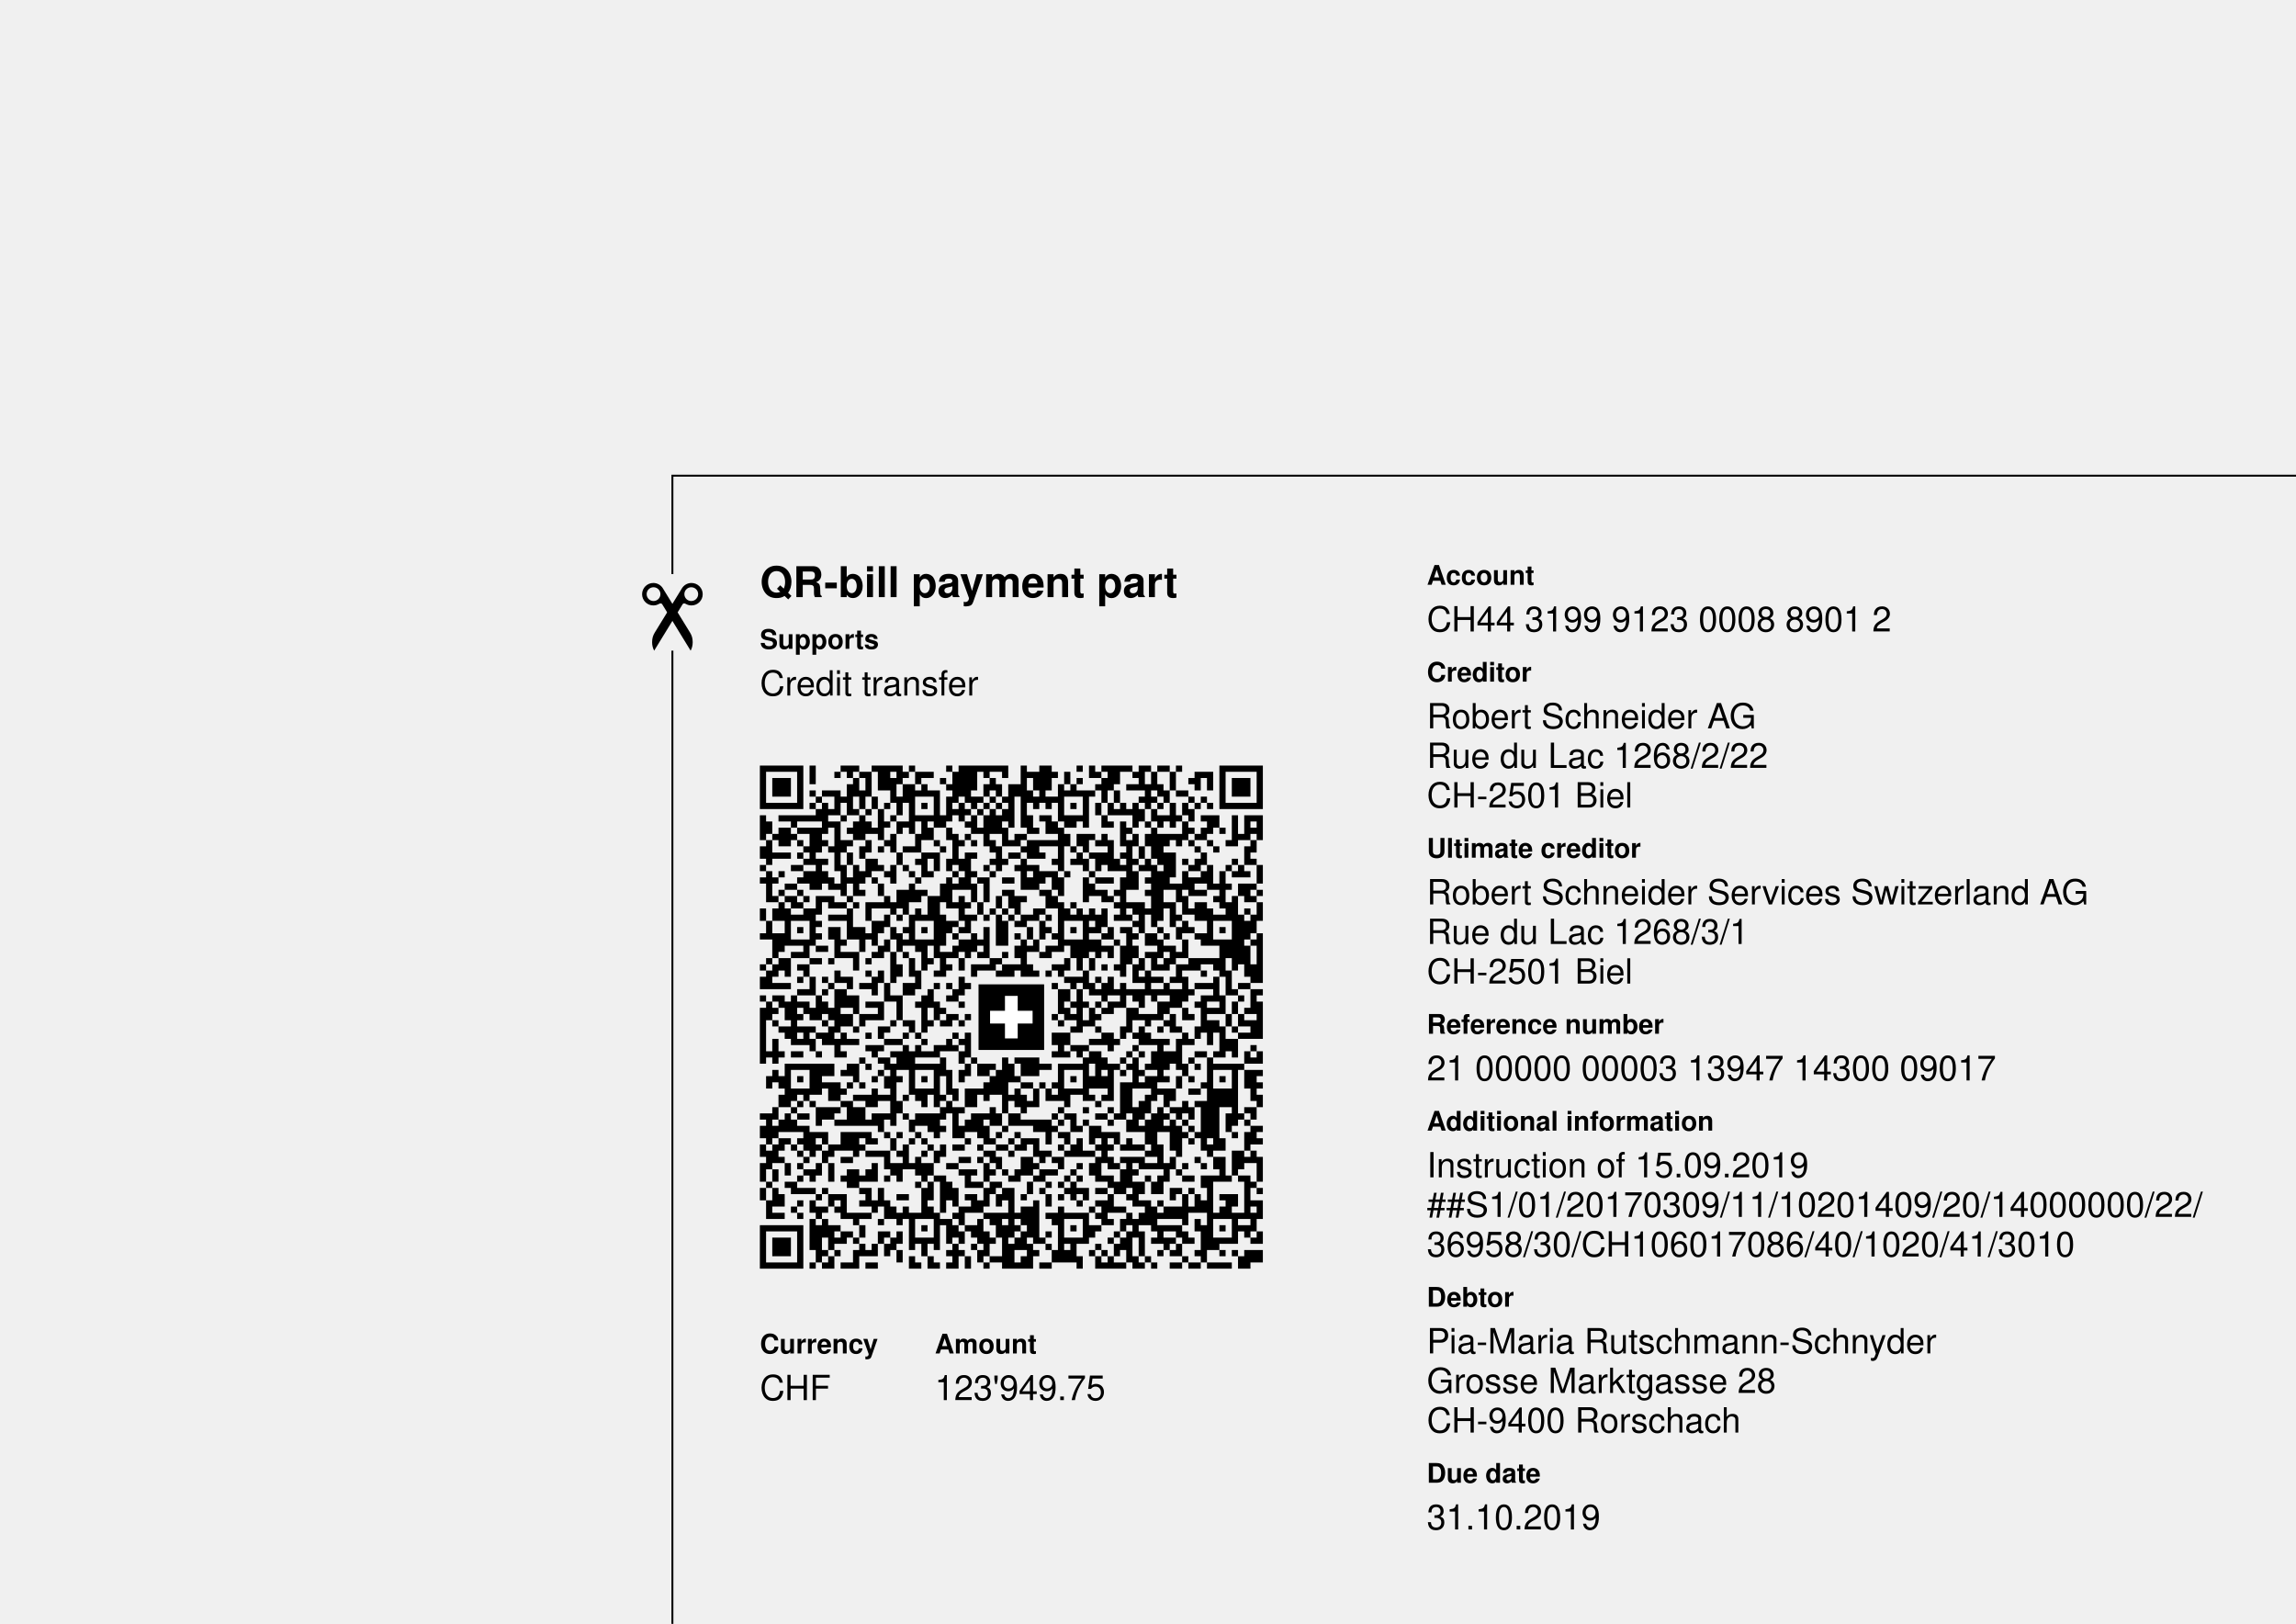
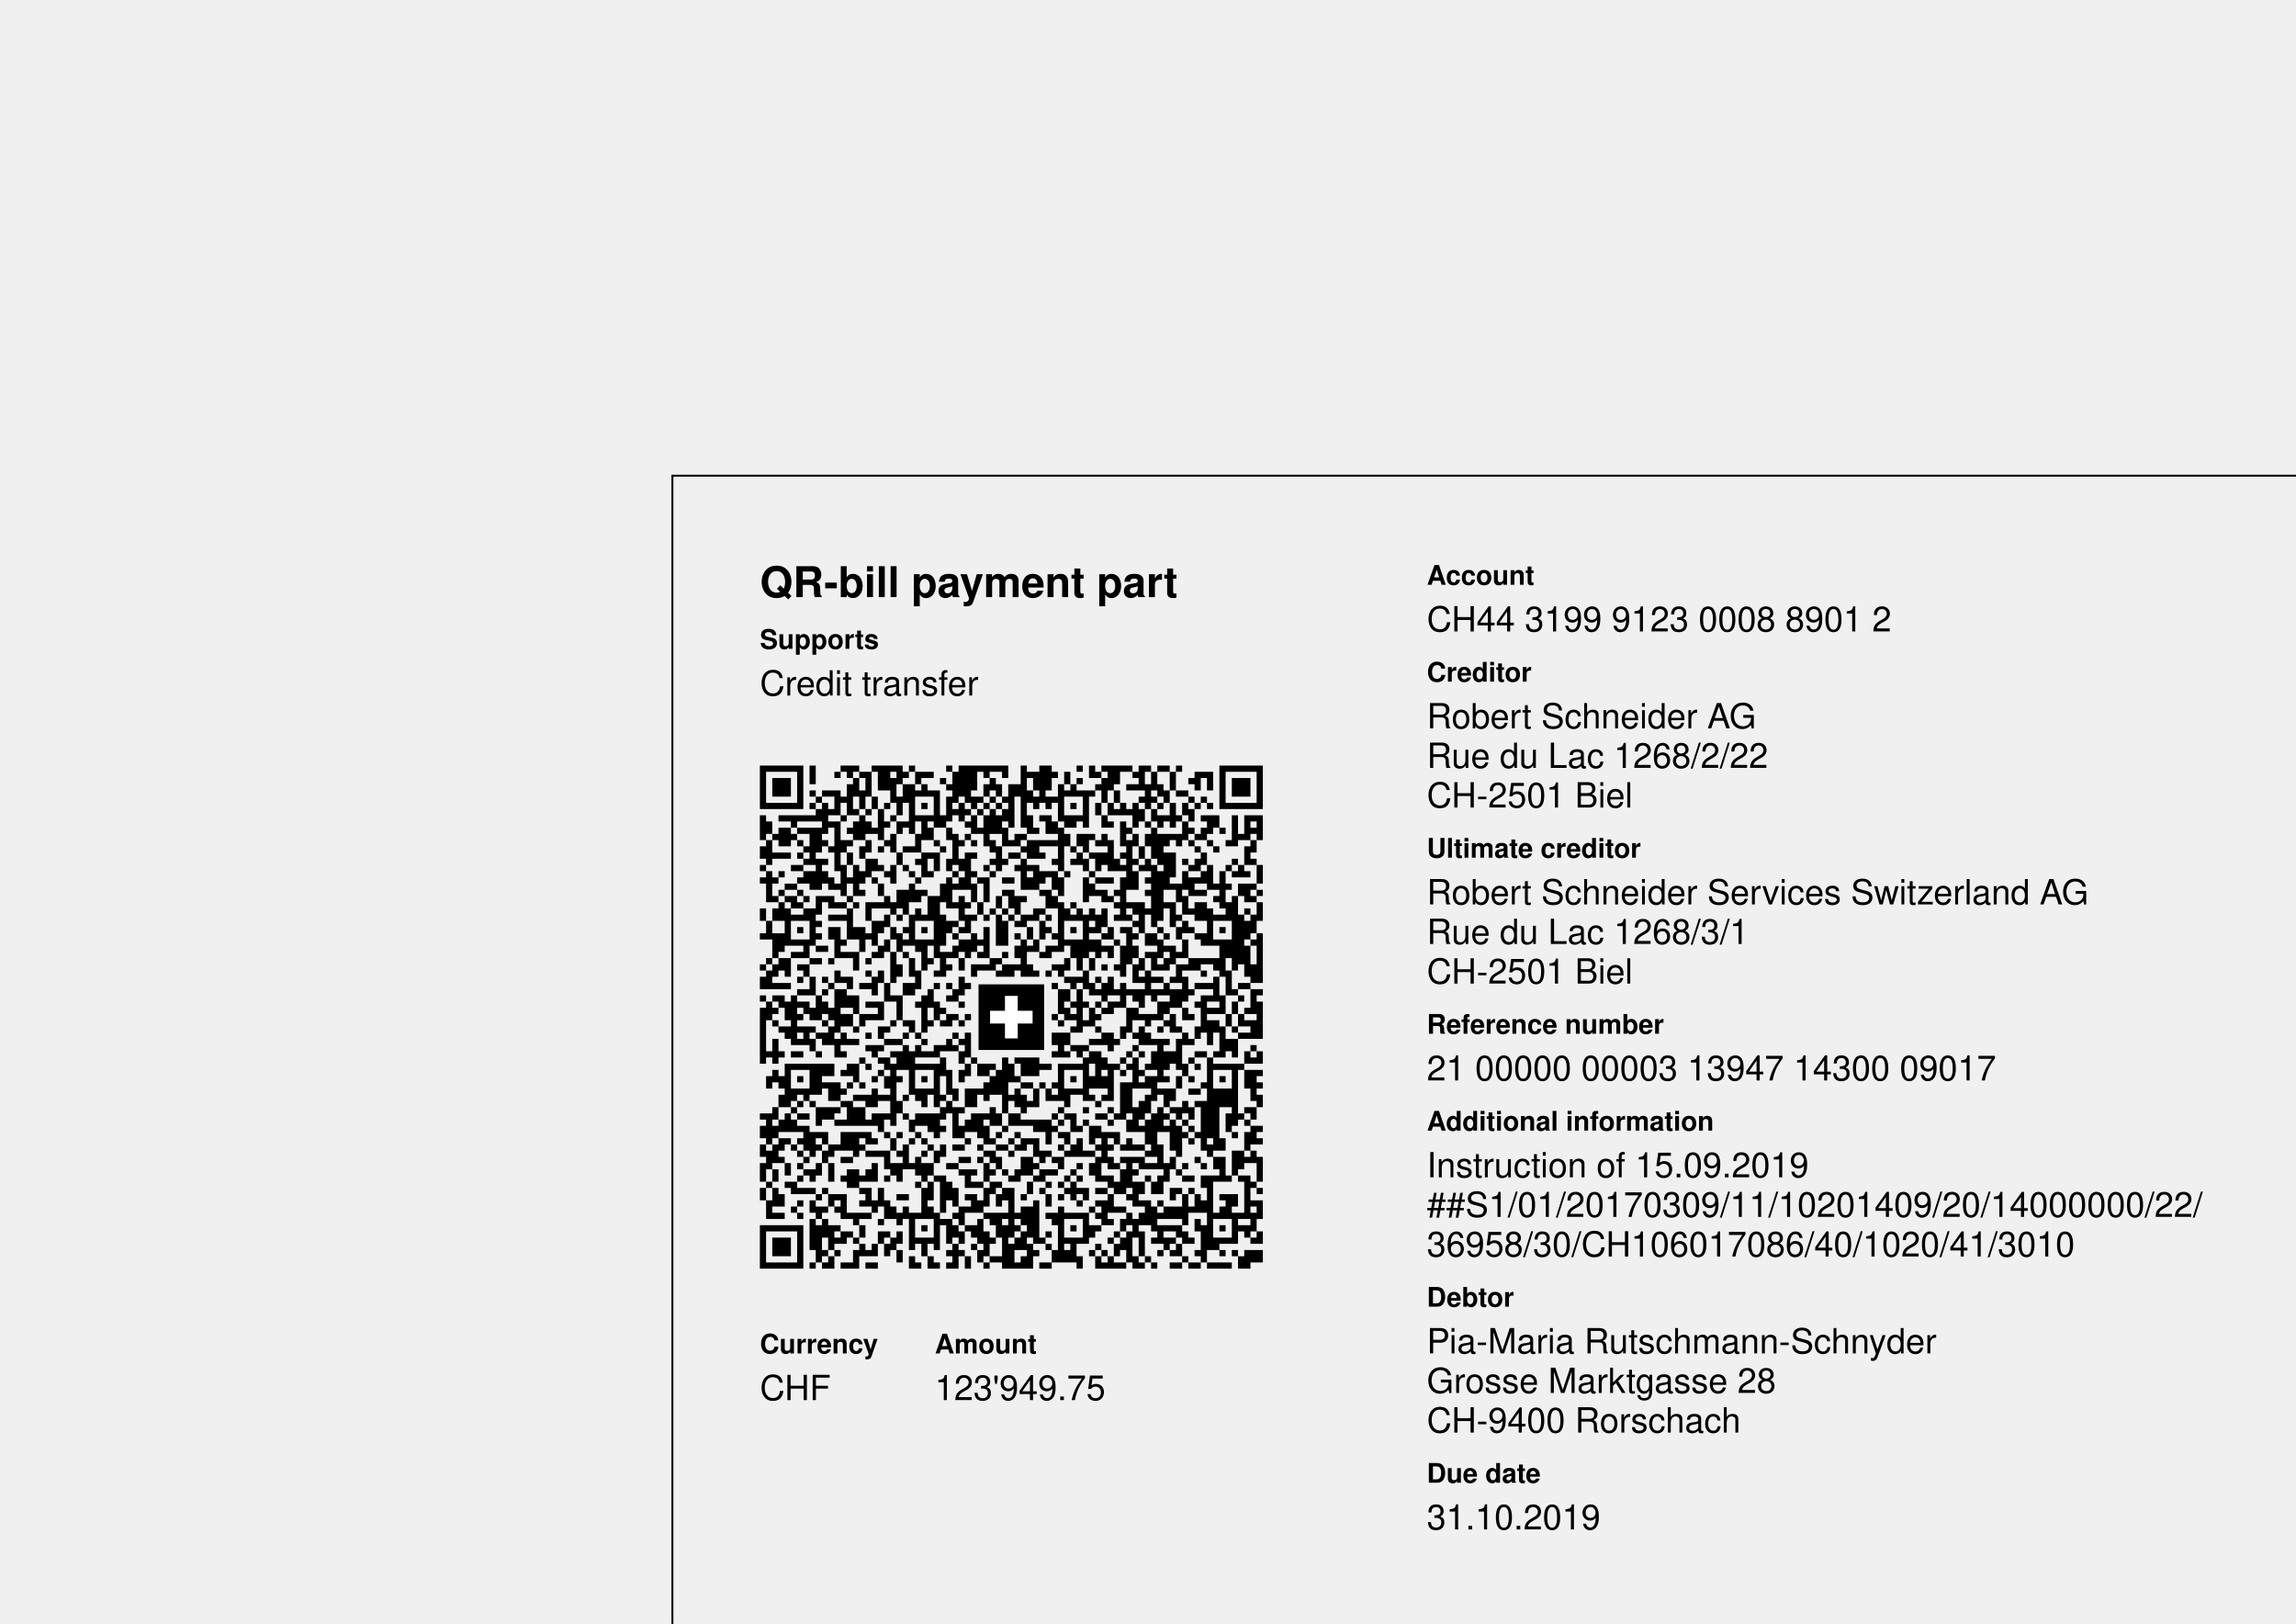
<svg xmlns="http://www.w3.org/2000/svg" width="210mm" height="148.5mm" version="1.1" viewBox="0 0 595.276 420.945">
  <g font-family="Helvetica,Arial" transform="translate(0 420.945)">
    <g transform="translate(174.331 -0)">
-       <path d="M0,-0l0,-252.283m0,-19.843l0,-25.512l420.945,0" stroke="#000000" stroke-width="0.5" fill="none" />
-     </g>
-     <g transform="translate(168.038 -252.283) scale(0.013)">
-       <path d="M131.754,-359.388c-33.041,54.539,-52.384,110.154,-52.384,192.144c0,62.702,15.27,120.654,41.122,167.596l567.598,-926.232c10.25,-16.724,34.279,-23.091,63.969,-5.805c33.06,19.242,71.495,30.268,112.507,30.268 c123.676,0,223.937,-100.261,223.937,-223.937c0,-123.676,-100.261,-223.937,-223.937,-223.937c-76.348,0,-143.773,38.208,-184.195,96.548l-548.617,893.353zm728.561,-904.861c75.929,0,137.48,61.551,137.48,137.48 c0,75.929,-61.551,137.48,-137.48,137.48c-75.929,0,-137.48,-61.551,-137.48,-137.48c0,-75.929,61.551,-137.48,137.48,-137.48z" fill="#000000" />
-     </g>
-     <g transform="translate(180.624 -252.283) scale(-0.013 0.013)">
-       <path d="M131.754,-359.388c-33.041,54.539,-52.384,110.154,-52.384,192.144c0,62.702,15.27,120.654,41.122,167.596l567.598,-926.232c10.25,-16.724,34.279,-23.091,63.969,-5.805c33.06,19.242,71.495,30.268,112.507,30.268 c123.676,0,223.937,-100.261,223.937,-223.937c0,-123.676,-100.261,-223.937,-223.937,-223.937c-76.348,0,-143.773,38.208,-184.195,96.548l-548.617,893.353zm728.561,-904.861c75.929,0,137.48,61.551,137.48,137.48 c0,75.929,-61.551,137.48,-137.48,137.48c-75.929,0,-137.48,-61.551,-137.48,-137.48c0,-75.929,61.551,-137.48,137.48,-137.48z" fill="#000000" />
+       <path d="M0,-0l0,-297.638l420.945,0" stroke="#000000" stroke-width="0.5" fill="none" />
    </g>
    <g transform="translate(197.008 -0)">
      <text x="0" y="-266.161" font-size="11" font-weight="bold">QR-bill payment part</text>
      <text x="0" y="-252.752" font-size="7" font-weight="bold">Supports</text>
      <text x="0" y="-240.647" font-size="9">Credit transfer</text>
      <text x="0" y="-70.102" font-size="7" font-weight="bold">Currency</text>
      <text x="0" y="-57.997" font-size="9">CHF</text>
    </g>
    <g transform="translate(242.362 -0)">
      <text x="0" y="-70.102" font-size="7" font-weight="bold">Amount</text>
      <text x="0" y="-57.997" font-size="9">123'949.75</text>
    </g>
    <g transform="translate(197.008 -92.078) scale(1.61)">
      <path d="M0,-81h7v1h-7zm8,0h1v3h-1zm5,0h3v1h-3zm5,0h5v1h-5zm6,0h1v1h-1zm6,0h1v1h-1z m2,0h3v4h-3zm3,0h5v1h-5zm7,0h1v10h-1zm3,0h2v4h-2zm6,0h1v1h-1zm2,0h1v2h-1z m2,0h5v1h-5zm6,0h1v4h-1zm1,0h1v1h-1zm2,0h2v1h-2zm3,0h1v1h-1zm7,0h7v1h-7z m-74,1h1v6h-1zm6,0h1v6h-1zm6,0h1v1h-1zm2,0h1v1h-1zm2,0h2v1h-2zm3,0h2v3h-2z m3,0h2v1h-2zm3,0h3v1h-3zm6,0h1v5h-1zm5,0h1v1h-1zm3,0h1v1h-1zm4,0h2v1h-2z m4,0h1v1h-1zm2,0h1v2h-1zm5,0h1v1h-1zm2,0h2v2h-2zm4,0h1v1h-1zm3,0h1v3h-1z m3,0h1v3h-1zm4,0h3v1h-3zm4,0h1v6h-1zm6,0h1v6h-1zm-78,1h3v3h-3zm13,0h1v3h-1z m2,0h1v3h-1zm4,0h1v4h-1zm1,0h1v1h-1zm3,0h1v1h-1zm4,0h1v1h-1zm8,0h1v2h-1z m7,0h1v2h-1zm7,0h1v1h-1zm4,0h1v4h-1zm14,0h2v1h-2zm3,0h1v2h-1zm4,0h3v3h-3z m-62,1h1v5h-1zm9,0h2v3h-2zm3,0h1v2h-1zm4,0h1v1h-1zm6,0h1v2h-1zm2,0h1v2h-1z m2,0h1v7h-1zm1,0h1v2h-1zm7,0h1v6h-1zm2,0h1v2h-1zm4,0h1v1h-1zm2,0h1v1h-1z m3,0h2v1h-2zm3,0h1v4h-1zm2,0h1v2h-1zm6,0h1v1h-1zm-62,1h1v1h-1zm2,0h3v1h-3z m6,0h1v3h-1zm9,0h1v1h-1zm2,0h2v1h-2zm5,0h2v1h-2zm11,0h1v2h-1zm2,0h1v2h-1z m4,0h1v1h-1zm2,0h3v1h-3zm6,0h1v2h-1zm8,0h1v2h-1zm2,0h2v1h-2zm-58,1h1v1h-1z m3,0h1v3h-1zm1,0h1v1h-1zm5,0h1v2h-1zm4,0h1v3h-1zm6,0h1v5h-1zm2,0h1v4h-1z m3,0h3v1h-3zm4,0h1v1h-1zm2,0h1v1h-1zm5,0h1v2h-1zm2,0h2v1h-2zm6,0h1v5h-1z m9,0h1v1h-1zm2,0h1v1h-1zm6,0h1v1h-1zm2,0h1v1h-1zm-70,1h5v1h-5zm7,0h1v1h-1z m2,0h1v5h-1zm10,0h1v1h-1zm4,0h1v5h-1zm2,0h1v1h-1zm6,0h1v3h-1zm2,0h1v1h-1z m2,0h1v1h-1zm2,0h1v1h-1zm8,0h1v1h-1zm4,0h1v1h-1zm4,0h1v2h-1zm2,0h1v2h-1z m2,0h1v2h-1zm2,0h1v4h-1zm4,0h1v1h-1zm2,0h1v4h-1zm2,0h1v2h-1zm2,0h1v1h-1z m2,0h1v1h-1zm3,0h5v1h-5zm-66,1h1v2h-1zm2,0h1v1h-1zm4,0h1v1h-1zm2,0h1v1h-1z m2,0h1v5h-1zm12,0h1v1h-1zm2,0h1v1h-1zm2,0h1v1h-1zm2,0h1v4h-1zm2,0h1v2h-1z m18,0h1v1h-1zm2,0h1v1h-1zm2,0h1v2h-1zm2,0h1v2h-1zm6,0h1v2h-1zm-69,1h1v4h-1z m3,0h6v1h-6zm10,0h1v1h-1zm3,0h1v4h-1zm5,0h1v1h-1zm4,0h3v1h-3zm4,0h1v2h-1z m5,0h1v3h-1zm2,0h1v5h-1zm2,0h1v3h-1zm5,0h1v3h-1zm2,0h2v1h-2zm4,0h2v2h-2z m2,0h1v1h-1zm4,0h1v2h-1zm9,0h2v1h-2zm3,0h1v1h-1zm4,0h3v1h-3zm5,0h1v5h-1z m2,0h1v4h-1zm1,0h2v1h-2zm-78,1h1v2h-1zm4,0h1v1h-1zm6,0h2v1h-2zm4,0h1v3h-1z m2,0h1v2h-1zm3,0h1v1h-1zm2,0h2v1h-2zm4,0h1v3h-1zm7,0h1v1h-1zm13,0h2v2h-2z m10,0h1v1h-1zm2,0h1v4h-1zm4,0h1v1h-1zm2,0h1v1h-1zm4,0h1v3h-1zm4,0h2v1h-2z m8,0h1v3h-1zm-77,1h2v3h-2zm3,0h4v1h-4zm6,0h1v7h-1zm2,0h1v1h-1zm4,0h1v1h-1z m4,0h1v1h-1zm5,0h1v2h-1zm3,0h1v2h-1zm5,0h1v1h-1zm4,0h1v3h-1zm5,0h1v1h-1z m4,0h1v7h-1zm11,0h1v1h-1zm4,0h1v5h-1zm6,0h1v1h-1zm2,0h2v1h-2zm3,0h1v1h-1z m5,0h1v1h-1zm-77,1h1v1h-1zm3,0h1v1h-1zm3,0h2v3h-2zm13,0h1v3h-1zm4,0h1v3h-1z m6,0h1v5h-1zm2,0h1v1h-1zm8,0h2v1h-2zm8,0h1v2h-1zm2,0h2v2h-2zm2,0h1v1h-1z m2,0h1v2h-1zm5,0h1v2h-1zm2,0h1v2h-1zm2,0h1v5h-1zm1,0h3v1h-3zm5,0h2v1h-2z m7,0h1v1h-1zm-76,1h1v4h-1zm5,0h1v1h-1zm4,0h1v1h-1zm3,0h2v1h-2zm4,0h1v2h-1z m3,0h1v1h-1zm8,0h1v1h-1zm4,0h1v1h-1zm2,0h1v1h-1zm3,0h1v2h-1zm3,0h2v1h-2z m3,0h2v3h-2zm2,0h3v1h-3zm9,0h1v1h-1zm2,0h1v5h-1zm3,0h1v8h-1zm6,0h1v1h-1z m2,0h1v1h-1zm2,0h1v1h-1zm3,0h1v1h-1zm3,0h1v1h-1zm4,0h1v2h-1zm-79,1h1v2h-1z m7,0h1v1h-1zm4,0h1v1h-1zm2,0h1v1h-1zm3,0h1v2h-1zm3,0h1v1h-1zm4,0h2v1h-2z m6,0h1v1h-1zm9,0h1v4h-1zm4,0h1v1h-1zm8,0h1v1h-1zm2,0h1v1h-1zm9,0h1v2h-1z m9,0h1v1h-1zm3,0h1v1h-1zm5,0h1v3h-1zm-76,1h3v1h-3zm4,0h1v1h-1zm2,0h1v2h-1z m6,0h1v2h-1zm8,0h1v2h-1zm4,0h1v4h-1zm1,0h2v1h-2zm6,0h1v6h-1zm1,0h1v1h-1z m6,0h2v1h-2zm5,0h1v1h-1zm6,0h1v2h-1zm2,0h3v1h-3zm5,0h1v1h-1zm7,0h2v4h-2z m6,0h1v2h-1zm-64,1h1v1h-1zm2,0h1v5h-1zm1,0h1v1h-1zm7,0h2v2h-2zm8,0h1v1h-1z m3,0h1v2h-1zm2,0h1v2h-1zm2,0h1v2h-1zm5,0h1v1h-1zm2,0h1v1h-1zm3,0h1v5h-1z m5,0h1v1h-1zm3,0h1v1h-1zm2,0h1v2h-1zm2,0h2v1h-2zm3,0h1v2h-1zm3,0h1v1h-1z m2,0h1v2h-1zm6,0h1v1h-1zm2,0h1v2h-1zm6,0h1v1h-1zm3,0h1v1h-1zm-79,1h1v1h-1z m5,0h2v1h-2zm8,0h1v5h-1zm2,0h1v5h-1zm4,0h1v1h-1zm2,0h1v3h-1zm2,0h1v1h-1z m13,0h1v1h-1zm5,0h1v1h-1zm2,0h2v1h-2zm11,0h1v1h-1zm4,0h1v1h-1zm3,0h1v1h-1z m2,0h1v10h-1zm6,0h1v1h-1zm3,0h1v4h-1zm3,0h1v1h-1zm2,0h1v2h-1zm3,0h1v3h-1z m-79,1h1v5h-1zm2,0h1v1h-1zm4,0h2v2h-2zm3,0h1v2h-1zm6,0h2v1h-2zm4,0h1v1h-1z m4,0h1v1h-1zm3,0h1v1h-1zm4,0h1v1h-1zm3,0h1v1h-1zm3,0h1v1h-1zm7,0h4v1h-4z m5,0h1v1h-1zm4,0h1v1h-1zm7,0h1v3h-1zm4,0h1v8h-1zm4,0h1v3h-1zm3,0h1v2h-1z m3,0h1v6h-1zm2,0h1v1h-1zm2,0h1v1h-1zm-78,1h1v1h-1zm2,0h1v1h-1zm4,0h1v1h-1z m5,0h1v2h-1zm3,0h1v1h-1zm2,0h1v1h-1zm2,0h1v1h-1zm7,0h1v1h-1zm5,0h1v5h-1z m2,0h1v2h-1zm3,0h2v1h-2zm4,0h2v1h-2zm4,0h2v2h-2zm2,0h1v1h-1zm2,0h2v2h-2z m5,0h1v4h-1zm2,0h3v1h-3zm4,0h1v7h-1zm4,0h1v1h-1zm3,0h1v2h-1zm4,0h1v3h-1z m1,0h1v1h-1zm-66,1h2v1h-2zm4,0h1v1h-1zm4,0h1v1h-1zm7,0h1v2h-1zm5,0h1v3h-1z m5,0h1v3h-1zm2,0h1v1h-1zm3,0h1v3h-1zm2,0h1v3h-1zm17,0h1v2h-1zm13,0h2v1h-2z m7,0h1v1h-1zm2,0h1v1h-1zm2,0h2v2h-2zm2,0h1v1h-1zm-76,1h1v1h-1zm3,0h1v1h-1z m10,0h1v1h-1zm6,0h2v3h-2zm3,0h2v1h-2zm14,0h2v1h-2zm6,0h2v1h-2zm3,0h1v1h-1z m6,0h2v1h-2zm3,0h1v1h-1zm5,0h1v1h-1zm5,0h1v2h-1zm3,0h2v1h-2zm10,0h1v1h-1z m-78,1h1v1h-1zm2,0h2v1h-2zm3,0h1v1h-1zm2,0h3v1h-3zm5,0h1v1h-1zm6,0h1v2h-1z m5,0h1v1h-1zm2,0h2v4h-2zm5,0h1v4h-1zm6,0h1v2h-1zm2,0h2v2h-2zm2,0h1v1h-1z m4,0h2v2h-2zm9,0h2v1h-2zm13,0h1v3h-1zm5,0h1v1h-1zm3,0h1v12h-1zm2,0h2v1h-2z m-75,1h1v3h-1zm2,0h2v1h-2zm4,0h1v2h-1zm2,0h3v1h-3zm4,0h1v1h-1zm2,0h3v1h-3z m4,0h1v2h-1zm10,0h1v1h-1zm2,0h1v1h-1zm2,0h1v2h-1zm13,0h1v8h-1zm2,0h1v1h-1z m7,0h1v1h-1zm2,0h3v1h-3zm6,0h2v1h-2zm5,0h2v3h-2zm5,0h1v3h-1zm5,0h1v3h-1z m-80,1h1v2h-1zm2,0h1v2h-1zm2,0h1v6h-1zm3,0h2v2h-2zm7,0h1v5h-1zm3,0h1v2h-1z m6,0h1v1h-1zm2,0h1v2h-1zm12,0h1v1h-1zm2,0h1v1h-1zm2,0h1v1h-1zm3,0h2v1h-2z m5,0h1v2h-1zm2,0h1v2h-1zm2,0h1v2h-1zm2,0h1v3h-1zm5,0h3v1h-3zm6,0h1v3h-1z m3,0h1v1h-1zm3,0h1v6h-1zm6,0h1v1h-1zm-73,1h2v1h-2zm6,0h3v1h-3zm9,0h1v2h-1z m2,0h1v1h-1zm2,0h1v5h-1zm2,0h1v1h-1zm3,0h1v5h-1zm4,0h1v3h-1zm1,0h1v1h-1z m2,0h1v1h-1zm2,0h1v5h-1zm2,0h1v1h-1zm2,0h3v1h-3zm4,0h1v1h-1zm4,0h1v1h-1z m2,0h1v7h-1zm2,0h1v3h-1zm3,0h1v1h-1zm2,0h1v1h-1zm2,0h1v3h-1zm6,0h1v1h-1z m6,0h2v1h-2zm4,0h1v8h-1zm2,0h1v3h-1zm-78,1h1v3h-1zm7,0h1v4h-1zm1,0h1v1h-1z m9,0h2v2h-2zm10,0h1v6h-1zm2,0h2v1h-2zm9,0h1v4h-1zm2,0h2v1h-2zm4,0h1v3h-1z m15,0h1v1h-1zm8,0h1v2h-1zm10,0h1v3h-1zm-72,1h1v1h-1zm5,0h2v2h-2zm4,0h2v2h-2z m6,0h1v2h-1zm2,0h1v1h-1zm3,0h1v1h-1zm4,0h1v1h-1zm2,0h1v1h-1zm4,0h1v5h-1z m7,0h1v2h-1zm3,0h1v1h-1zm4,0h1v1h-1zm3,0h1v1h-1zm3,0h1v2h-1zm2,0h2v1h-2z m6,0h1v1h-1zm3,0h1v2h-1zm2,0h1v1h-1zm5,0h1v1h-1zm-74,1h1v1h-1zm2,0h2v3h-2z m7,0h1v1h-1zm8,0h2v1h-2zm5,0h1v3h-1zm9,0h1v1h-1zm3,0h1v3h-1zm7,0h1v1h-1z m6,0h1v1h-1zm8,0h1v1h-1zm4,0h1v5h-1zm1,0h1v1h-1zm2,0h2v2h-2zm3,0h1v1h-1z m5,0h2v1h-2zm10,-0h1v8h-1zm-75,1h3v1h-3zm7,0h1v3h-1zm1,0h1v1h-1zm3,0h1v2h-1z m2,0h1v1h-1zm2,0h1v2h-1zm3,0h1v1h-1zm2,0h2v2h-2zm2,0h1v1h-1zm5,0h2v2h-2z m3,0h1v1h-1zm7,-0h1v6h-1zm2,0h1v2h-1zm5,0h3v1h-3zm4,0h2v2h-2zm4,0h1v1h-1z m7,0h1v3h-1zm4,0h1v3h-1zm3,0h1v1h-1zm2,0h3v1h-3zm6,0h1v1h-1zm-72,1h1v2h-1z m2,0h2v1h-2zm10,0h1v2h-1zm12,0h1v2h-1zm10,0h1v2h-1zm2,0h1v1h-1zm3,0h2v1h-2z m4,0h2v2h-2zm5,0h2v1h-2zm3,-0h1v5h-1zm2,0h1v2h-1zm5,0h2v1h-2zm9,-0h1v5h-1z m1,0h1v2h-1zm3,-0h1v5h-1zm-76,1h1v1h-1zm3,0h2v1h-2zm8,0h3v1h-3zm5,0h1v1h-1z m3,-0h1v5h-1zm2,0h1v1h-1zm3,0h1v3h-1zm3,-0h1v4h-1zm1,0h1v1h-1zm3,0h1v1h-1z m2,0h1v1h-1zm4,0h1v1h-1zm6,0h2v1h-2zm9,0h1v1h-1zm2,0h1v1h-1zm6,0h2v1h-2z m4,0h2v1h-2zm-65,1h1v1h-1zm2,0h2v2h-2zm5,0h2v1h-2zm3,0h1v1h-1zm4,0h1v2h-1z m2,0h1v1h-1zm7,-0h1v3h-1zm3,0h1v1h-1zm5,0h1v2h-1zm5,0h2v1h-2zm12,0h1v2h-1z m2,0h1v2h-1zm2,0h1v2h-1zm8,0h1v2h-1zm2,0h1v2h-1zm2,0h2v1h-2zm4,0h5v1h-5z m-69,1h1v1h-1zm2,-0h1v2h-1zm4,0h2v1h-2zm16,-0h1v2h-1zm8,0h1v1h-1zm4,0h4v1h-4z m5,-0h2v2h-2zm2,0h1v1h-1zm2,-0h1v2h-1zm4,0h2v1h-2zm8,0h1v1h-1zm2,0h1v1h-1z m3,-0h1v3h-1zm4,0h2v1h-2zm3,0h4v1h-4zm6,0h1v1h-1zm6,-0h1v3h-1zm-78,1h1v3h-1z m3,-0h1v1h-1zm3,0h1v1h-1zm5,0h1v2h-1zm5,0h1v1h-1zm2,0h1v2h-1zm6,0h1v3h-1z m3,-0h1v1h-1zm6,0h1v1h-1zm4,0h1v1h-1zm6,0h1v1h-1zm2,0h1v1h-1zm2,0h1v1h-1z m4,0h1v3h-1zm10,0h1v4h-1zm5,-0h1v2h-1zm4,0h1v1h-1zm4,0h1v4h-1zm-75,1h1v2h-1z m6,-0h1v1h-1zm2,0h1v3h-1zm2,-0h1v1h-1zm3,0h2v1h-2zm5,0h1v3h-1zm14,0h1v3h-1z m17,-0h3v1h-3zm5,0h1v1h-1zm2,0h1v3h-1zm5,-0h1v1h-1zm2,0h2v1h-2zm3,0h1v1h-1z m2,0h1v4h-1zm5,0h1v4h-1zm-71,1h3v1h-3zm9,0h1v1h-1zm3,0h1v1h-1zm2,0h2v1h-2z m4,0h1v3h-1zm3,0h2v2h-2zm5,0h1v1h-1zm2,0h1v1h-1zm3,0h1v1h-1zm14,0h1v1h-1z m3,0h1v1h-1zm3,0h1v2h-1zm2,0h1v3h-1zm3,0h1v4h-1zm7,0h1v2h-1zm5,0h3v1h-3z m7,0h2v1h-2zm-71,1h2v1h-2zm4,0h1v1h-1zm2,-0h1v7h-1zm1,0h1v3h-1zm14,0h1v3h-1z m4,0h1v2h-1zm17,0h2v2h-2zm3,-0h1v7h-1zm3,0h1v1h-1zm3,0h1v1h-1zm2,0h3v1h-3z m4,0h2v1h-2zm3,0h2v3h-2zm3,0h1v1h-1zm7,0h1v1h-1zm3,0h1v4h-1zm1,0h1v1h-1z m-80,1h1v1h-1zm2,0h2v1h-2zm3,-0h1v8h-1zm4,0h1v4h-1zm5,0h2v2h-2zm7,0h2v1h-2z m5,-0h1v6h-1zm4,0h1v1h-1zm30,0h2v1h-2zm3,0h1v1h-1zm8,-0h1v6h-1zm1,0h1v1h-1z m2,0h1v3h-1zm3,0h1v1h-1zm-76,1h1v3h-1zm2,0h2v1h-2zm3,0h2v1h-2zm4,0h1v2h-1z m7,0h3v1h-3zm5,-0h1v3h-1zm3,0h1v1h-1zm3,-0h1v3h-1zm4,0h1v1h-1zm16,0h1v2h-1z m2,0h1v1h-1zm2,0h1v1h-1zm2,0h1v1h-1zm2,0h2v1h-2zm5,0h1v1h-1zm3,0h2v2h-2z m6,0h1v1h-1zm6,0h1v2h-1zm4,-0h1v6h-1zm-80,1h1v9h-1zm2,0h1v1h-1zm2,-0h1v2h-1z m3,0h2v1h-2zm4,-0h1v2h-1zm4,0h1v1h-1zm4,-0h1v2h-1zm10,0h1v1h-1zm20,-0h1v2h-1z m4,0h1v3h-1zm2,0h2v1h-2zm4,-0h2v2h-2zm9,0h1v2h-1zm4,0h2v1h-2zm6,0h1v1h-1z m-72,1h1v1h-1zm2,0h1v1h-1zm5,0h2v2h-2zm3,0h3v1h-3zm14,0h2v1h-2zm3,0h1v1h-1z m14,0h1v1h-1zm3,0h1v1h-1zm4,0h1v1h-1zm7,0h4v1h-4zm5,0h1v3h-1zm3,0h1v1h-1z m6,0h1v2h-1zm2,0h1v2h-1zm-75,1h1v1h-1zm8,0h1v1h-1zm6,0h1v1h-1zm5,0h1v1h-1z m2,0h2v1h-2zm4,0h1v1h-1zm2,0h2v1h-2zm3,0h1v1h-1zm16,0h1v1h-1zm4,0h1v1h-1z m7,0h1v2h-1zm3,0h1v1h-1zm3,0h1v1h-1zm7,0h2v2h-2zm6,0h2v1h-2zm-75,1h2v1h-2z m3,0h3v1h-3zm5,0h1v3h-1zm4,0h1v1h-1zm4,0h2v1h-2zm5,0h1v1h-1zm26,0h1v1h-1z m4,0h1v1h-1zm4,0h1v2h-1zm3,0h1v3h-1zm3,0h1v1h-1zm3,0h1v1h-1zm3,0h1v2h-1z m4,0h1v5h-1zm2,0h1v1h-1zm3,0h1v2h-1zm-75,1h1v1h-1zm3,0h1v2h-1zm2,0h2v1h-2z m4,0h1v2h-1zm4,0h1v1h-1zm2,0h1v1h-1zm4,0h1v1h-1zm2,0h1v1h-1zm6,0h1v1h-1z m2,0h1v4h-1zm14,0h3v2h-3zm8,0h2v2h-2zm5,0h1v1h-1zm2,0h1v2h-1zm6,0h1v2h-1z m4,0h1v2h-1zm5,0h2v1h-2zm-75,1h1v4h-1zm4,0h1v1h-1zm2,0h1v2h-1zm2,0h1v1h-1z m2,0h1v3h-1zm2,0h2v1h-2zm6,0h3v1h-3zm6,0h1v1h-1zm4,0h1v2h-1zm2,0h1v1h-1z m21,0h2v1h-2zm4,0h1v1h-1zm6,0h3v1h-3zm4,0h1v5h-1zm2,0h1v1h-1zm6,0h2v2h-2z m-58,1h3v1h-3zm6,0h1v4h-1zm2,0h1v2h-1zm3,0h2v1h-2zm3,0h1v1h-1zm17,0h1v2h-1z m2,0h3v1h-3zm6,0h1v1h-1zm4,0h1v1h-1zm4,0h1v6h-1zm15,0h1v1h-1zm-78,1h1v1h-1z m2,0h1v1h-1zm2,0h2v1h-2zm4,0h1v1h-1zm4,0h1v1h-1zm5,0h1v1h-1zm3,0h2v1h-2z m3,0h1v7h-1zm2,0h3v1h-3zm6,0h1v2h-1zm15,0h1v1h-1zm2,0h1v1h-1zm2,0h1v1h-1z m2,0h2v2h-2zm6,0h1v1h-1zm2,0h1v1h-1zm2,0h1v3h-1zm2,0h2v2h-2zm5,0h2v1h-2z m3,0h1v1h-1zm3,0h1v1h-1zm2,0h1v2h-1zm2,0h1v2h-1zm-64,1h1v1h-1zm3,0h2v1h-2z m3,0h1v2h-1zm7,0h1v3h-1zm5,0h1v1h-1zm5,0h1v9h-1zm2,0h4v1h-4zm11,0h1v7h-1z m3,0h1v2h-1zm3,0h1v1h-1zm2,0h1v5h-1zm9,0h1v1h-1zm3,0h1v13h-1zm7,0h1v1h-1z m-75,1h8v1h-8zm10,0h2v2h-2zm3,0h1v1h-1zm3,0h2v1h-2zm5,0h4v1h-4zm8,0h1v2h-1z m2,0h2v2h-2zm2,0h1v1h-1zm3,0h1v3h-1zm2,0h3v2h-3zm3,0h2v1h-2zm3,0h1v6h-1z m1,0h3v1h-3zm5,0h1v4h-1zm2,0h1v6h-1zm1,0h1v1h-1zm2,0h1v1h-1zm3,0h1v1h-1z m3,0h1v1h-1zm3,0h1v2h-1zm2,0h1v1h-1zm3,0h5v1h-5zm-71,1h1v2h-1zm2,0h1v6h-1z m4,0h2v4h-2zm2,0h2v1h-2zm3,0h1v1h-1zm6,0h1v1h-1zm2,0h1v9h-1zm7,0h1v6h-1z m2,0h1v4h-1zm2,0h1v2h-1zm6,0h1v4h-1zm20,0h1v1h-1zm3,0h1v1h-1zm15,0h1v9h-1z m2,0h2v3h-2zm2,0h1v1h-1zm-79,1h1v2h-1zm2,0h1v2h-1zm3,0h1v1h-1zm9,0h1v1h-1z m3,0h1v1h-1zm2,0h1v2h-1zm2,0h1v1h-1zm4,0h1v1h-1zm11,0h1v3h-1zm4,0h1v1h-1z m9,0h1v1h-1zm3,0h1v2h-1zm2,0h1v2h-1zm7,0h2v2h-2zm3,0h1v1h-1zm2,0h1v2h-1z m2,0h1v1h-1zm5,0h1v1h-1zm-64,1h3v1h-3zm4,0h1v1h-1zm2,0h1v1h-1zm20,0h1v3h-1z m6,0h2v1h-2zm3,0h1v1h-1zm2,0h1v1h-1zm11,0h2v5h-2zm3,0h1v1h-1zm10,0h1v1h-1z m9,0h1v1h-1zm-75,1h3v1h-3zm6,0h2v2h-2zm2,0h1v1h-1zm5,0h1v3h-1zm7,0h2v2h-2z m2,0h1v1h-1zm4,0h1v2h-1zm2,0h2v3h-2zm2,0h1v1h-1zm6,0h1v3h-1zm3,0h1v3h-1z m2,0h1v2h-1zm3,0h3v1h-3zm14,0h4v1h-4zm6,0h2v1h-2zm4,0h1v10h-1zm1,0h2v3h-2z m5,0h1v2h-1zm-76,1h1v2h-1zm2,0h1v1h-1zm2,0h1v1h-1zm8,0h3v1h-3zm4,0h2v1h-2z m4,0h1v1h-1zm6,0h1v1h-1zm11,0h1v1h-1zm2,0h1v3h-1zm5,0h1v1h-1zm2,0h1v2h-1z m4,0h1v1h-1zm2,0h1v1h-1zm7,0h1v3h-1zm1,0h1v1h-1zm2,0h2v1h-2zm15,0h1v2h-1z m-74,1h1v1h-1zm2,0h1v1h-1zm5,0h2v1h-2zm4,0h1v1h-1zm5,0h1v2h-1zm4,0h1v1h-1z m4,0h1v2h-1zm13,0h1v1h-1zm11,0h1v1h-1zm7,0h1v3h-1zm4,0h1v1h-1zm3,0h1v2h-1z m2,0h2v1h-2zm-68,1h1v2h-1zm3,0h1v1h-1zm4,0h3v2h-3zm3,0h1v1h-1zm2,-0h3v3h-3z m15,0h1v2h-1zm2,0h1v5h-1zm1,0h1v1h-1zm5,-0h1v3h-1zm11,0h1v1h-1zm4,0h1v1h-1z m4,0h1v1h-1zm4,0h1v4h-1zm4,0h1v4h-1zm2,0h2v1h-2zm3,0h1v2h-1zm2,0h1v7h-1z m7,0h2v1h-2zm-78,1h2v1h-2zm4,0h1v3h-1zm2,0h2v1h-2zm12,-0h2v2h-2zm2,0h1v1h-1z m3,0h1v1h-1zm2,-0h4v2h-4zm9,0h2v3h-2zm2,0h1v1h-1zm2,-0h1v2h-1zm2,0h2v2h-2z m7,0h1v1h-1zm2,0h2v1h-2zm5,0h2v1h-2zm3,0h2v1h-2zm6,0h1v7h-1zm2,0h1v1h-1z m2,0h1v1h-1zm8,0h1v3h-1zm2,0h1v1h-1zm2,0h1v1h-1zm-78,1h1v4h-1zm2,0h1v2h-1z m2,0h1v2h-1zm4,-0h1v1h-1zm3,0h2v1h-2zm5,0h1v1h-1zm7,0h1v2h-1zm9,0h1v2h-1z m9,-0h5v1h-5zm6,0h1v1h-1zm2,0h1v2h-1zm2,-0h1v1h-1zm4,0h1v1h-1zm3,0h1v2h-1z m3,-0h1v4h-1zm4,0h1v5h-1zm2,0h1v1h-1zm10,0h1v1h-1zm-78,1h1v2h-1zm2,0h1v2h-1z m4,0h2v1h-2zm13,0h1v1h-1zm8,0h3v1h-3zm5,0h1v2h-1zm4,-0h1v3h-1zm3,0h1v1h-1z m5,0h4v1h-4zm7,0h1v1h-1zm2,0h2v2h-2zm8,0h1v1h-1zm4,0h1v1h-1zm2,-0h1v5h-1z m2,0h1v1h-1zm10,-0h1v3h-1zm1,0h1v1h-1zm-73,1h2v3h-2zm2,0h2v1h-2zm4,-0h3v3h-3z m3,0h2v1h-2zm4,0h1v1h-1zm2,0h1v1h-1zm3,0h1v1h-1zm3,0h1v1h-1zm7,0h1v1h-1z m3,0h1v1h-1zm3,0h1v1h-1zm5,-0h1v2h-1zm2,0h2v1h-2zm7,-0h1v5h-1zm1,0h2v1h-2z m12,0h1v1h-1zm2,0h1v1h-1zm6,0h1v1h-1zm2,-0h1v3h-1zm-75,1h2v1h-2zm3,0h1v1h-1z m4,0h1v1h-1zm7,0h2v1h-2zm4,0h1v2h-1zm3,0h1v1h-1zm2,0h1v1h-1zm7,0h1v1h-1z m4,0h1v1h-1zm3,0h1v1h-1zm2,0h3v1h-3zm7,0h1v1h-1zm2,0h1v3h-1zm2,0h1v1h-1z m4,0h1v1h-1zm2,0h1v2h-1zm10,0h1v1h-1zm5,0h1v2h-1zm6,0h1v1h-1zm-80,1h1v2h-1z m2,0h1v3h-1zm1,0h1v1h-1zm2,0h1v1h-1zm4,0h1v1h-1zm2,0h2v1h-2zm5,0h1v1h-1z m7,0h1v4h-1zm4,0h1v1h-1zm2,0h1v2h-1zm2,0h2v1h-2zm4,0h1v1h-1zm3,0h2v1h-2z m3,0h2v1h-2zm3,0h1v2h-1zm4,0h1v1h-1zm2,0h1v2h-1zm4,0h1v1h-1zm2,0h1v1h-1z m2,0h1v1h-1zm2,0h2v1h-2zm4,0h1v4h-1zm8,0h1v2h-1zm-71,1h1v3h-1zm5,0h1v1h-1z m2,0h1v1h-1zm2,0h2v1h-2zm5,0h1v1h-1zm2,0h4v1h-4zm5,0h1v1h-1zm4,0h1v1h-1z m2,0h1v2h-1zm8,0h2v1h-2zm4,0h1v1h-1zm5,0h2v1h-2zm4,0h1v1h-1zm3,0h2v1h-2z m10,0h1v1h-1zm14,0h2v3h-2zm3,0h1v2h-1zm-76,1h1v1h-1zm4,0h1v1h-1zm3,0h1v1h-1z m3,0h2v1h-2zm7,0h1v2h-1zm5,0h1v3h-1zm7,0h2v1h-2zm3,0h1v1h-1zm2,0h2v1h-2z m5,0h2v3h-2zm3,0h1v1h-1zm2,0h2v1h-2zm7,0h1v4h-1zm2,0h1v2h-1zm2,0h4v1h-4z m8,0h1v2h-1zm4,0h1v1h-1zm3,0h2v2h-2zm5,0h1v1h-1zm2,0h1v4h-1zm-80,1h1v3h-1z m4,0h1v2h-1zm2,0h1v1h-1zm3,0h1v2h-1zm2,0h1v3h-1zm7,0h1v3h-1zm3,0h2v2h-2z m3,0h1v1h-1zm2,0h2v2h-2zm4,0h2v1h-2zm6,0h1v3h-1zm2,0h1v1h-1zm6,0h1v1h-1z m4,0h1v1h-1zm3,0h1v1h-1zm2,0h1v2h-1zm4,0h1v1h-1zm2,0h1v4h-1zm2,0h3v1h-3z m4,0h1v3h-1zm3,0h1v1h-1zm3,0h1v1h-1zm-69,1h1v2h-1zm5,0h2v1h-2zm7,0h2v3h-2z m3,0h1v2h-1zm15,0h3v1h-3zm5,0h1v1h-1zm2,0h1v1h-1zm2,0h1v2h-1zm4,0h3v1h-3z m5,0h1v1h-1zm8,0h1v4h-1zm2,0h1v1h-1zm7,0h1v1h-1zm7,0h1v2h-1zm2,0h1v1h-1z m-70,1h1v1h-1zm2,0h1v1h-1zm5,0h1v1h-1zm3,0h1v1h-1zm4,0h1v1h-1zm2,0h1v1h-1z m4,0h1v1h-1zm2,0h2v1h-2zm5,0h1v2h-1zm7,0h1v1h-1zm4,0h2v1h-2zm5,0h1v1h-1z m2,0h1v1h-1zm4,0h2v1h-2zm7,0h1v1h-1zm2,0h1v3h-1zm4,0h2v1h-2zm3,0h2v2h-2z m2,0h1v1h-1zm2,0h1v1h-1zm2,0h2v1h-2zm-76,1h1v1h-1zm3,0h2v1h-2zm21,0h1v1h-1z m2,0h1v3h-1zm2,0h2v3h-2zm5,0h2v1h-2zm3,0h2v1h-2zm6,0h1v2h-1zm3,0h1v1h-1z m2,0h1v1h-1zm2,0h1v3h-1zm6,0h2v1h-2zm4,0h2v2h-2zm3,0h1v2h-1zm15,0h1v6h-1z m1,0h1v1h-1zm-79,1h1v2h-1zm2,0h1v3h-1zm3,0h4v1h-4zm5,0h1v1h-1zm6,0h2v1h-2z m3,0h1v3h-1zm7,0h1v5h-1zm5,0h1v3h-1zm5,0h1v3h-1zm1,0h1v1h-1zm2,0h2v2h-2z m6,0h1v1h-1zm4,0h1v1h-1zm2,0h2v1h-2zm3,0h2v1h-2zm3,0h1v1h-1zm9,0h2v1h-2z m3,0h1v1h-1zm3,0h1v10h-1zm8,0h1v1h-1zm-77,1h1v2h-1zm6,0h1v1h-1zm2,0h3v1h-3z m6,-0h1v2h-1zm5,0h2v1h-2zm11,0h2v1h-2zm5,-0h1v2h-1zm4,0h1v1h-1zm4,-0h1v2h-1z m2,0h1v1h-1zm4,0h1v1h-1zm4,0h1v3h-1zm3,0h2v1h-2zm7,0h1v1h-1zm2,0h1v5h-1z m2,0h1v3h-1zm4,0h3v1h-3zm-73,1h1v3h-1zm5,-0h1v1h-1zm2,0h1v2h-1zm3,0h1v1h-1z m2,0h1v3h-1zm3,-0h1v1h-1zm2,0h1v2h-1zm2,0h1v3h-1zm9,-0h1v2h-1zm5,0h2v2h-2z m6,0h1v6h-1zm4,0h1v7h-1zm7,-0h1v1h-1zm3,0h2v1h-2zm6,0h3v1h-3zm4,0h1v1h-1z m7,0h1v2h-1zm4,0h1v3h-1zm1,-0h1v1h-1zm3,0h2v1h-2zm-74,1h1v1h-1zm4,0h2v1h-2z m3,0h1v1h-1zm9,0h1v2h-1zm2,0h1v2h-1zm4,0h1v2h-1zm5,0h1v3h-1zm1,-0h1v1h-1z m9,0h2v3h-2zm6,-0h1v9h-1zm5,0h1v1h-1zm2,0h1v3h-1zm2,-0h2v1h-2zm5,0h2v3h-2z m3,-0h3v2h-3zm4,0h1v1h-1zm5,0h1v2h-1zm6,0h1v2h-1zm-78,1h2v1h-2zm4,0h1v1h-1z m3,0h1v1h-1zm5,0h4v1h-4zm8,0h1v2h-1zm2,0h1v6h-1zm1,-0h1v1h-1zm3,0h1v6h-1z m3,-0h1v1h-1zm5,0h4v1h-4zm5,0h1v1h-1zm5,0h2v1h-2zm3,0h4v1h-4zm5,0h1v1h-1z m5,0h1v2h-1zm2,0h1v2h-1zm3,0h1v1h-1zm9,0h1v1h-1zm3,0h1v5h-1zm1,0h1v1h-1z m2,0h1v3h-1zm-71,1h1v5h-1zm2,0h1v3h-1zm5,0h1v1h-1zm4,0h1v1h-1zm10,0h2v1h-2z m6,0h1v4h-1zm2,0h2v1h-2zm10,0h1v1h-1zm5,0h1v4h-1zm4,0h1v1h-1zm2,0h1v2h-1z m2,0h1v3h-1zm10,0h1v2h-1zm-70,1h7v1h-7zm9,0h1v6h-1zm2,0h1v4h-1zm1,0h1v1h-1z m4,0h1v2h-1zm10,0h1v1h-1zm4,0h2v2h-2zm3,0h2v1h-2zm5,0h2v2h-2zm3,0h1v1h-1z m2,0h1v2h-1zm7,0h1v1h-1zm3,0h2v1h-2zm10,0h5v1h-5zm8,0h1v6h-1zm3,0h1v1h-1z m3,0h2v1h-2zm-77,1h1v6h-1zm6,0h1v6h-1zm7,-0h2v1h-2zm6,0h2v1h-2zm3,0h1v2h-1z m10,0h1v2h-1zm2,-0h1v1h-1zm2,0h1v4h-1zm6,0h1v3h-1zm4,-0h1v1h-1zm7,0h1v1h-1z m4,0h1v1h-1zm2,0h1v5h-1zm2,0h1v4h-1zm3,0h1v2h-1zm3,-0h2v1h-2zm11,0h1v1h-1z m2,0h1v2h-1zm-78,1h3v3h-3zm10,-0h2v1h-2zm3,0h1v1h-1zm4,0h1v1h-1zm2,0h1v2h-1z m4,-0h3v1h-3zm5,0h1v1h-1zm7,0h1v1h-1zm2,0h1v5h-1zm2,0h1v2h-1zm4,-0h1v1h-1z m4,0h3v1h-3zm7,0h1v1h-1zm2,0h1v2h-1zm5,-0h1v1h-1zm2,0h2v1h-2zm3,0h2v1h-2z m5,0h3v1h-3zm6,0h1v1h-1zm-63,1h1v2h-1zm2,0h1v2h-1zm2,0h1v2h-1zm6,0h1v2h-1z m5,0h1v4h-1zm3,0h1v1h-1zm6,0h1v4h-1zm3,0h1v4h-1zm3,0h1v1h-1zm4,0h1v3h-1z m4,0h1v1h-1zm3,0h1v2h-1zm8,0h1v1h-1zm2,0h1v2h-1zm6,0h1v1h-1zm-63,1h1v1h-1z m2,0h1v1h-1zm3,0h1v3h-1zm2,0h1v1h-1zm5,0h1v2h-1zm8,0h1v1h-1zm2,0h1v1h-1z m3,0h1v2h-1zm9,0h1v1h-1zm3,0h1v2h-1zm2,0h1v2h-1zm4,0h1v1h-1zm2,0h1v1h-1z m9,0h1v1h-1zm2,0h1v1h-1zm4,0h1v1h-1zm4,0h1v1h-1zm2,0h1v1h-1zm2,0h3v2h-3z m-67,1h1v2h-1zm13,0h1v2h-1zm3,0h1v2h-1zm6,0h1v2h-1zm4,0h2v1h-2zm5,0h1v2h-1z m9,0h1v2h-1zm3,0h1v2h-1zm2,0h1v2h-1zm4,0h1v2h-1zm2,0h1v1h-1zm6,0h1v1h-1z m9,0h1v2h-1zm-76,1h5v1h-5zm7,0h1v1h-1zm2,0h1v1h-1zm3,0h2v1h-2zm4,0h2v1h-2z m8,0h1v1h-1zm3,0h1v1h-1zm2,0h1v1h-1zm6,0h1v1h-1zm5,0h1v1h-1zm4,0h2v1h-2z m10,0h1v1h-1zm2,0h2v1h-2zm4,0h1v1h-1zm2,0h1v1h-1zm3,0h2v1h-2zm3,0h2v1h-2z m3,0h4v1h-4zm6,0h1v1h-1z" fill="#000000" />
    </g>
    <g transform="translate(197.008 -92.078)">
      <path d="M56.693,-73.701h17.008v17.008h-17.008z" fill="#000000" />
      <path d="M63.543,-70.709h3.307v11.024h-3.307zm-3.858,3.858h11.024v3.307h-11.024z" fill="#ffffff" />
    </g>
    <g transform="translate(369.921 -0)">
      <text x="0" y="-269.361" font-size="7" font-weight="bold">Account</text>
      <text x="0" y="-257.255" font-size="9">CH44 3199 9123 0008 8901 2</text>
      <text x="0" y="-244.247" font-size="7" font-weight="bold">Creditor</text>
      <text x="0" y="-232.142" font-size="9">Robert Schneider AG</text>
      <text x="0" y="-221.88" font-size="9">Rue du Lac 1268/2/22</text>
      <text x="0" y="-211.618" font-size="9">CH-2501 Biel</text>
      <text x="0" y="-198.609" font-size="7" font-weight="bold">Ultimate creditor</text>
      <text x="0" y="-186.504" font-size="9">Robert Schneider Services Switzerland AG</text>
      <text x="0" y="-176.242" font-size="9">Rue du Lac 1268/3/1</text>
      <text x="0" y="-165.98" font-size="9">CH-2501 Biel</text>
      <text x="0" y="-152.972" font-size="7" font-weight="bold">Reference number</text>
      <text x="0" y="-140.866" font-size="9">21 00000 00003 13947 14300 09017</text>
      <text x="0" y="-127.858" font-size="7" font-weight="bold">Additional information</text>
      <text x="0" y="-115.752" font-size="9">Instruction of 15.09.2019</text>
      <text x="0" y="-105.491" font-size="9">##S1/01/20170309/11/10201409/20/14000000/22/</text>
      <text x="0" y="-95.229" font-size="9">36958/30/CH106017086/40/1020/41/3010</text>
      <text x="0" y="-82.22" font-size="7" font-weight="bold">Debtor</text>
      <text x="0" y="-70.115" font-size="9">Pia-Maria Rutschmann-Schnyder</text>
      <text x="0" y="-59.853" font-size="9">Grosse Marktgasse 28</text>
      <text x="0" y="-49.591" font-size="9">CH-9400 Rorschach</text>
      <text x="0" y="-36.582" font-size="7" font-weight="bold">Due date</text>
      <text x="0" y="-24.477" font-size="9">31.10.2019</text>
    </g>
  </g>
</svg>
